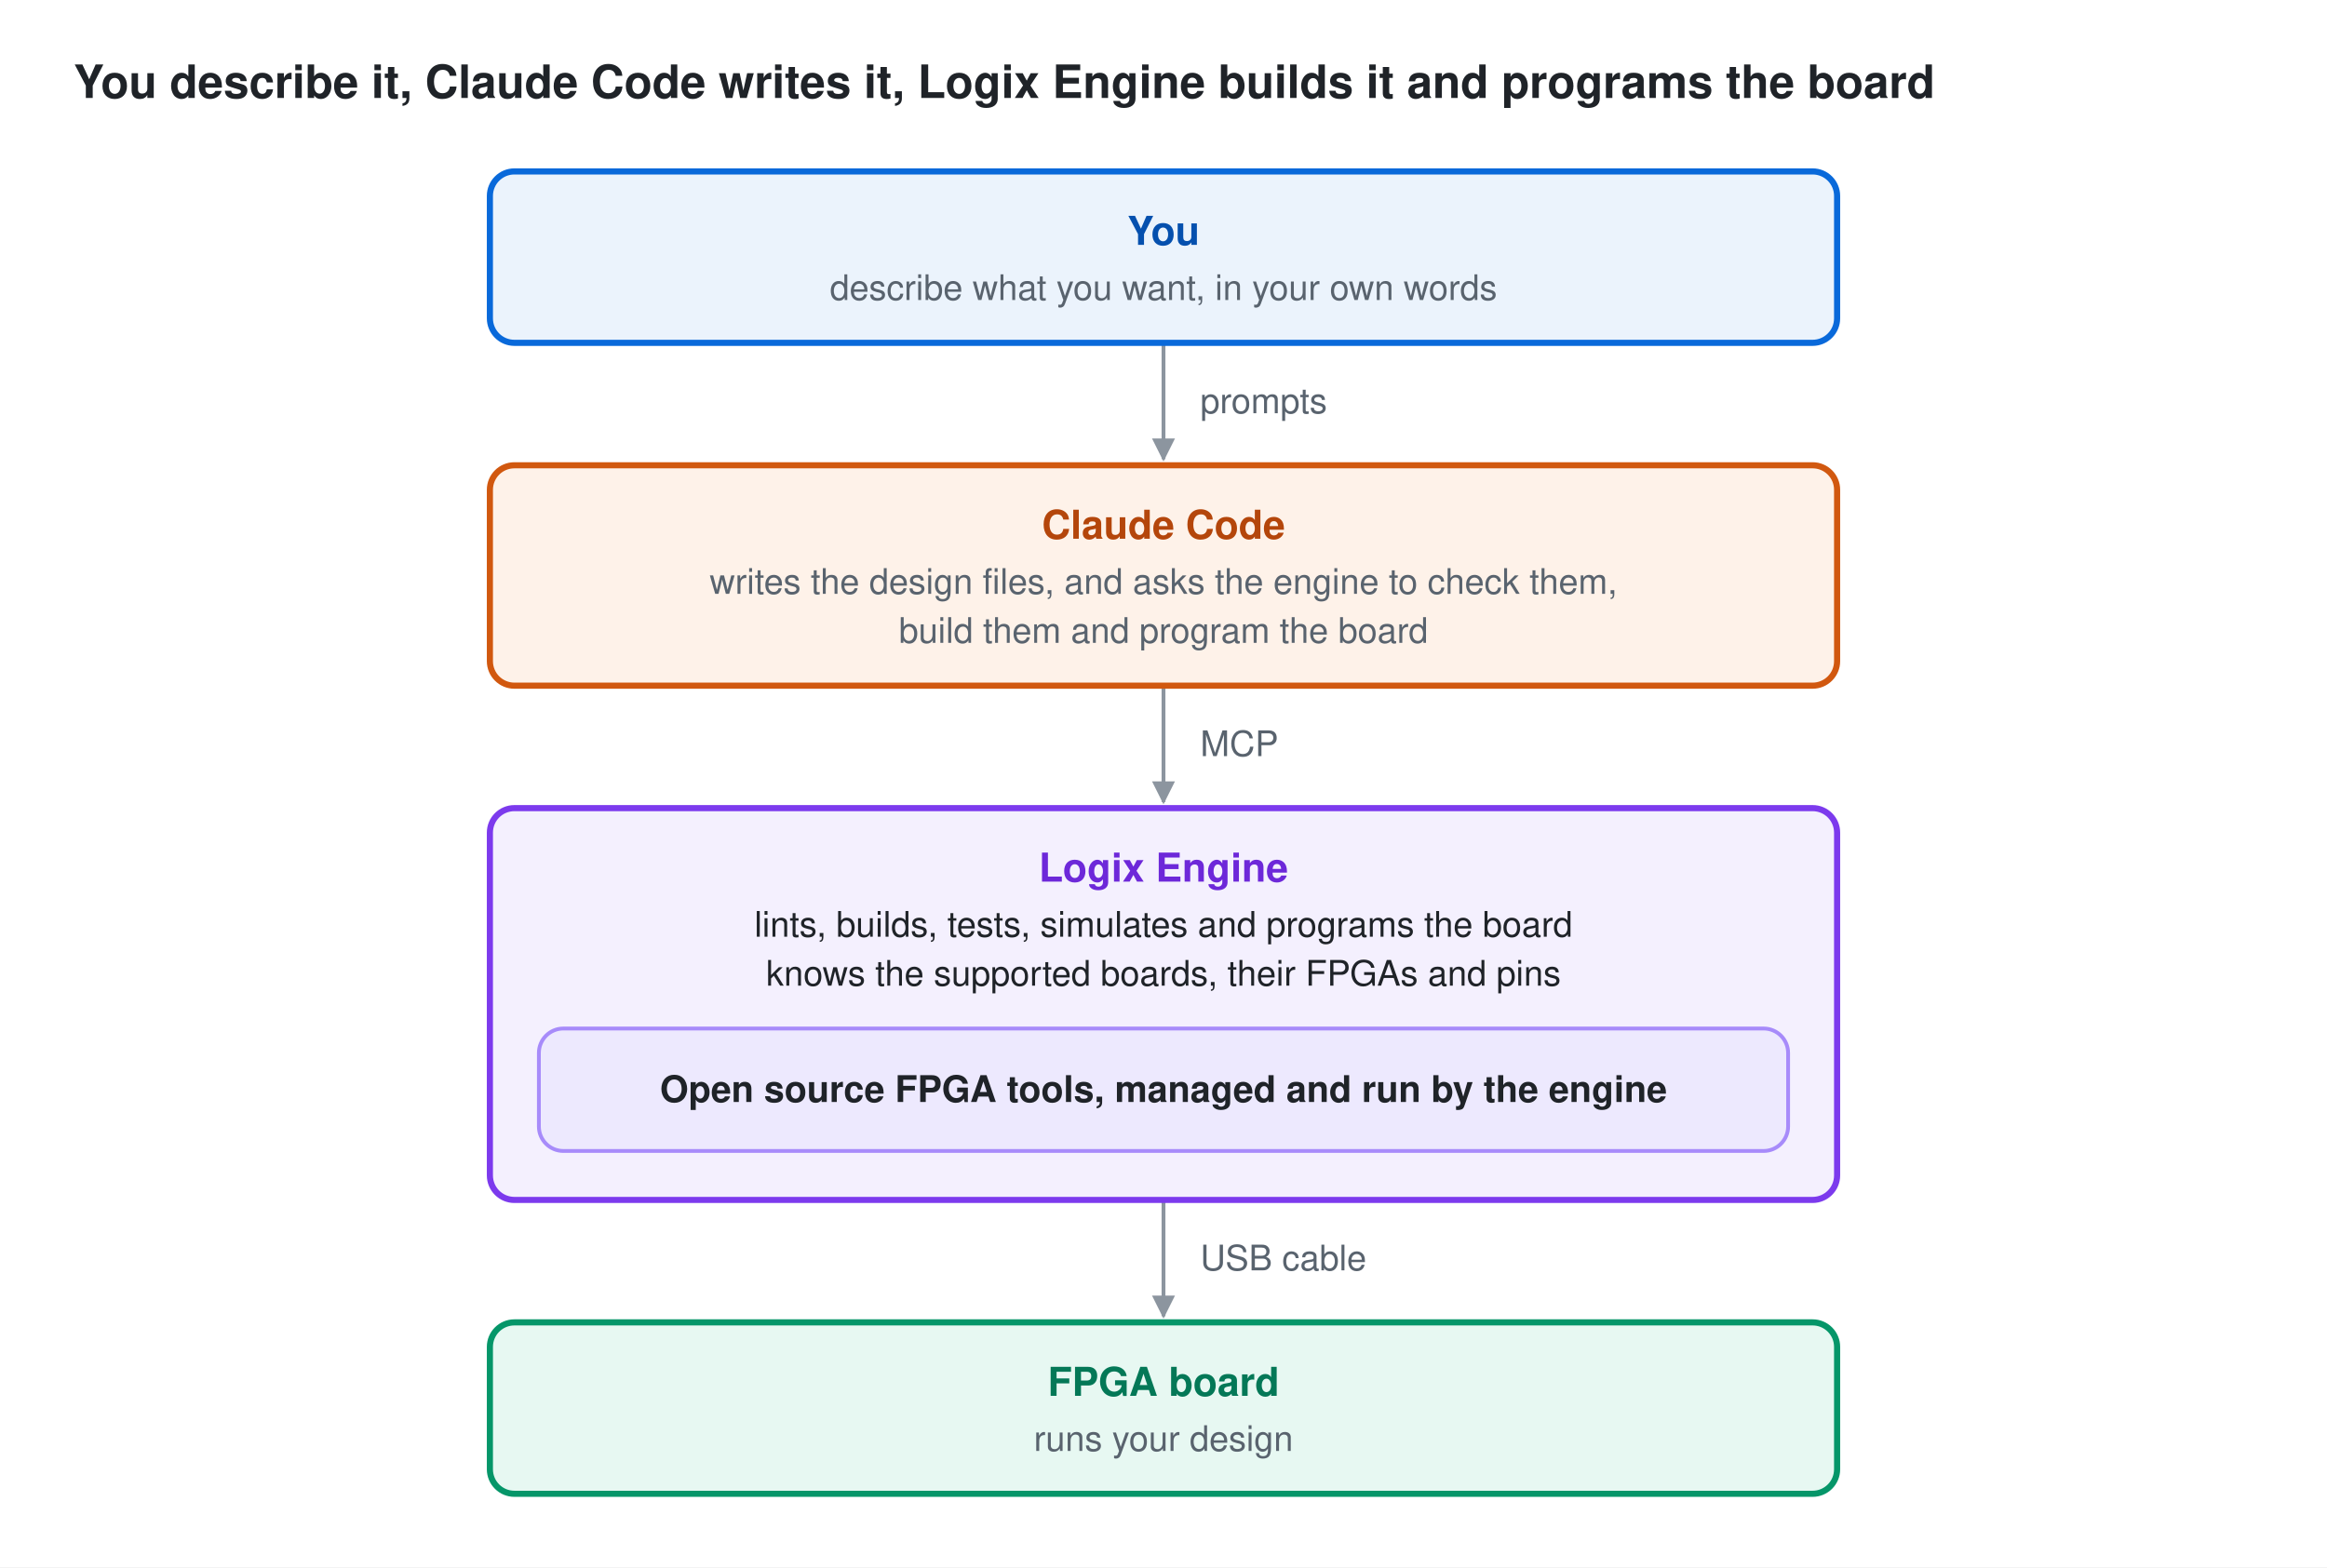
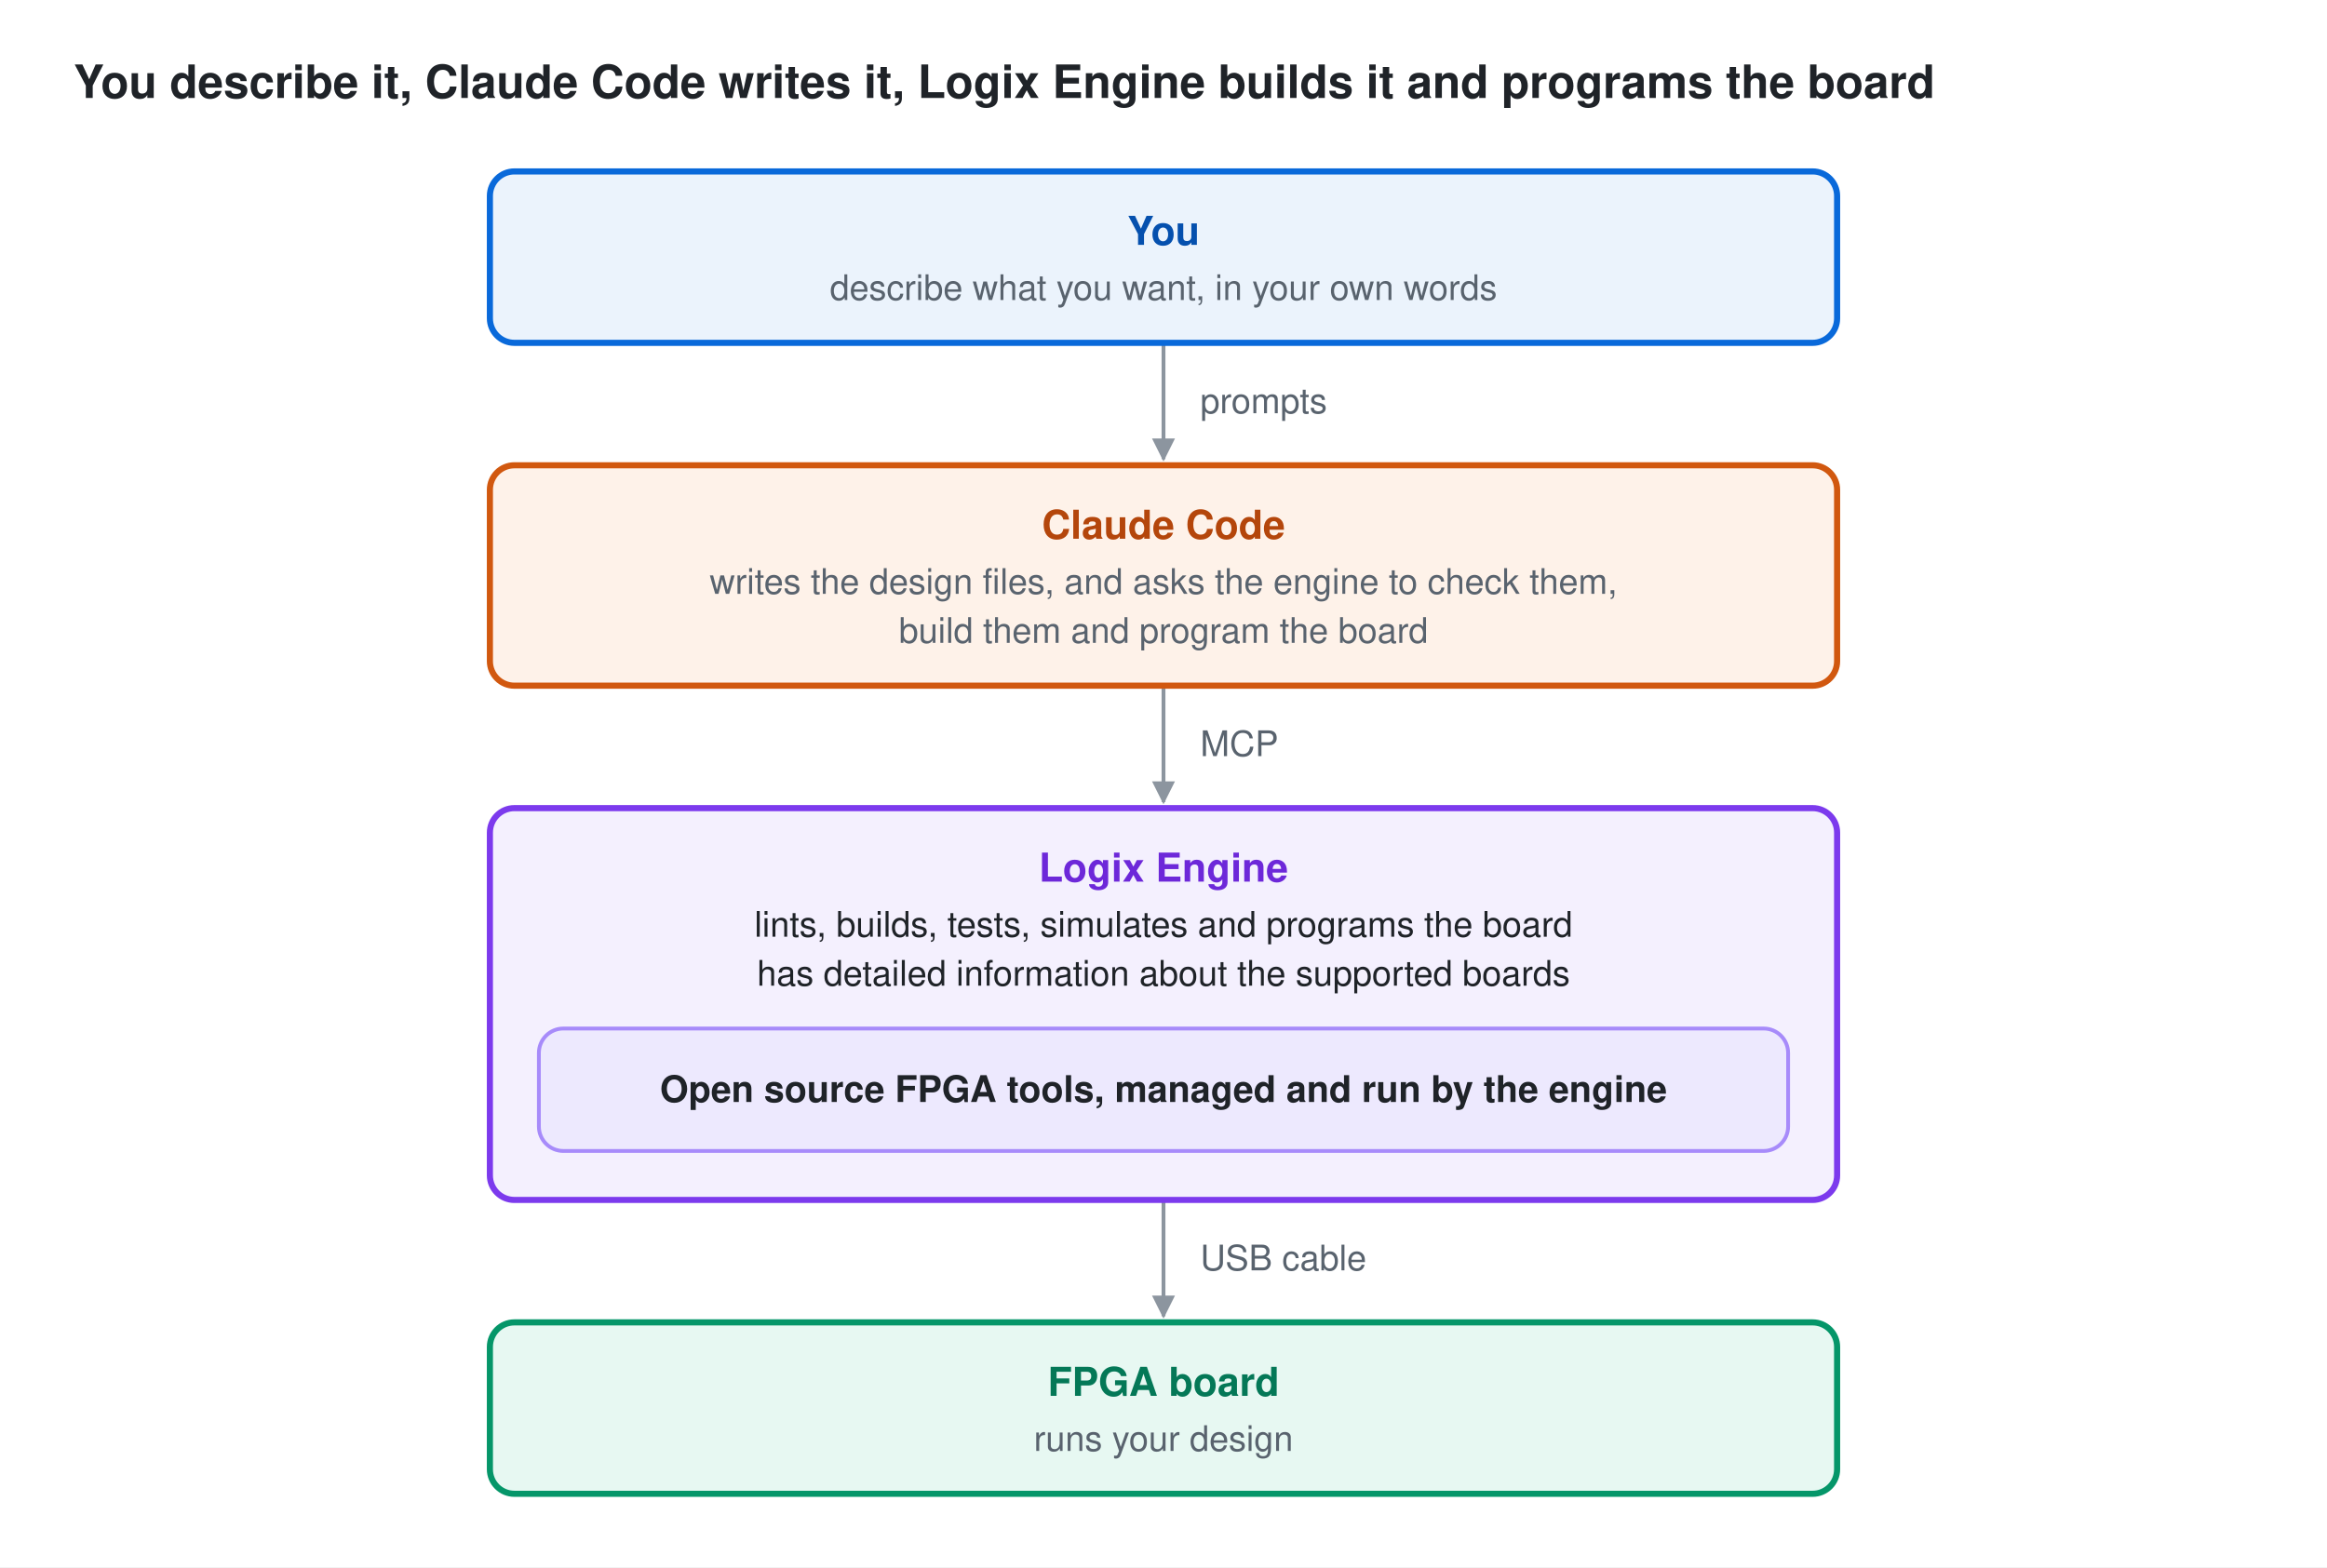
<svg xmlns="http://www.w3.org/2000/svg" viewBox="0 0 760 512" role="img" aria-label="You talk to Claude Code, Claude Code uses Logix Engine, and the engine programs the board" font-family="-apple-system, BlinkMacSystemFont, 'Segoe UI', Helvetica, Arial, sans-serif" font-size="13">
  <style>
    .bg { fill: #ffffff; }
    .edge { stroke: #8c959f; }
    .arrow { fill: #8c959f; }
    .ink { fill: #1f2328; }
    .quiet { fill: #59636e; }
    .you { stroke: #0969da; fill: #0969da; fill-opacity: 0.08; }
    .agent { stroke: #d1580f; fill: #f97316; fill-opacity: 0.09; }
    .engine { stroke: #7c3aed; fill: #8b5cf6; fill-opacity: 0.09; }
    .tools { stroke: #a78bfa; fill: #ede9fe; }
    .board { stroke: #059669; fill: #10b981; fill-opacity: 0.10; }
    .you-ink { fill: #0550ae; }
    .agent-ink { fill: #b4460b; }
    .engine-ink { fill: #6d28d9; }
    .board-ink { fill: #047857; }
    @media (prefers-color-scheme: dark) {
      .bg { fill: #0d1117; }
      .edge { stroke: #6e7681; }
      .arrow { fill: #6e7681; }
      .ink { fill: #e6edf3; }
      .quiet { fill: #9198a1; }
      .you { stroke: #4493f8; fill: #4493f8; fill-opacity: 0.12; }
      .agent { stroke: #fb923c; fill: #fb923c; fill-opacity: 0.12; }
      .engine { stroke: #a78bfa; fill: #a78bfa; fill-opacity: 0.12; }
      .tools { stroke: #6d28d9; fill: #221a3a; }
      .board { stroke: #34d399; fill: #34d399; fill-opacity: 0.12; }
      .you-ink { fill: #79c0ff; }
      .agent-ink { fill: #fdba74; }
      .engine-ink { fill: #c4b5fd; }
      .board-ink { fill: #6ee7b7; }
    }
    .box { fill: none; stroke-width: 1.25; }
    .main { stroke-width: 2; }
    .name { font-weight: 600; }
    .sub { font-size: 11.5px; }
  </style>
  <defs>
    <marker id="tut-arrow" viewBox="0 0 10 10" refX="9" refY="5" markerWidth="6" markerHeight="6" orient="auto-start-reverse">
      <path d="M0 0L10 5L0 10z" class="arrow" />
    </marker>
  </defs>
  <rect class="bg" x="0" y="0" width="760" height="512" />
  <text x="24" y="32" font-size="15" class="ink name">You describe it, Claude Code writes it, Logix Engine builds it and programs the board</text>
  <g class="edge" fill="none" stroke-width="1.25">
    <path d="M380 112V150" marker-end="url(#tut-arrow)" />
    <path d="M380 224V262" marker-end="url(#tut-arrow)" />
    <path d="M380 392V430" marker-end="url(#tut-arrow)" />
  </g>
  <rect class="you main" x="160" y="56" width="440" height="56" rx="8" />
  <text x="380" y="80" text-anchor="middle" class="you-ink name">You</text>
  <text x="380" y="98" text-anchor="middle" class="quiet sub">describe what you want, in your own words</text>
  <text x="392" y="135" class="quiet sub">prompts</text>
  <rect class="agent main" x="160" y="152" width="440" height="72" rx="8" />
  <text x="380" y="176" text-anchor="middle" class="agent-ink name">Claude Code</text>
  <text x="380" y="194" text-anchor="middle" class="quiet sub">writes the design files, and asks the engine to check them,</text>
  <text x="380" y="210" text-anchor="middle" class="quiet sub">build them and program the board</text>
  <text x="392" y="247" class="quiet sub">MCP</text>
  <rect class="engine main" x="160" y="264" width="440" height="128" rx="8" />
  <text x="380" y="288" text-anchor="middle" class="engine-ink name">Logix Engine</text>
  <text x="380" y="306" text-anchor="middle" class="ink sub">lints, builds, tests, simulates and programs the board</text>
-   <text x="380" y="322" text-anchor="middle" class="ink sub">knows the supported boards, their FPGAs and pins</text>
+   <text x="380" y="322" text-anchor="middle" class="ink sub">has detailed information about the supported boards</text>
  <rect class="tools" stroke-width="1.25" x="176" y="336" width="408" height="40" rx="8" />
  <text x="380" y="360" text-anchor="middle" class="ink name" font-size="12">Open source FPGA tools, managed and run by the engine</text>
  <text x="392" y="415" class="quiet sub">USB cable</text>
  <rect class="board main" x="160" y="432" width="440" height="56" rx="8" />
  <text x="380" y="456" text-anchor="middle" class="board-ink name">FPGA board</text>
  <text x="380" y="474" text-anchor="middle" class="quiet sub">runs your design</text>
</svg>
